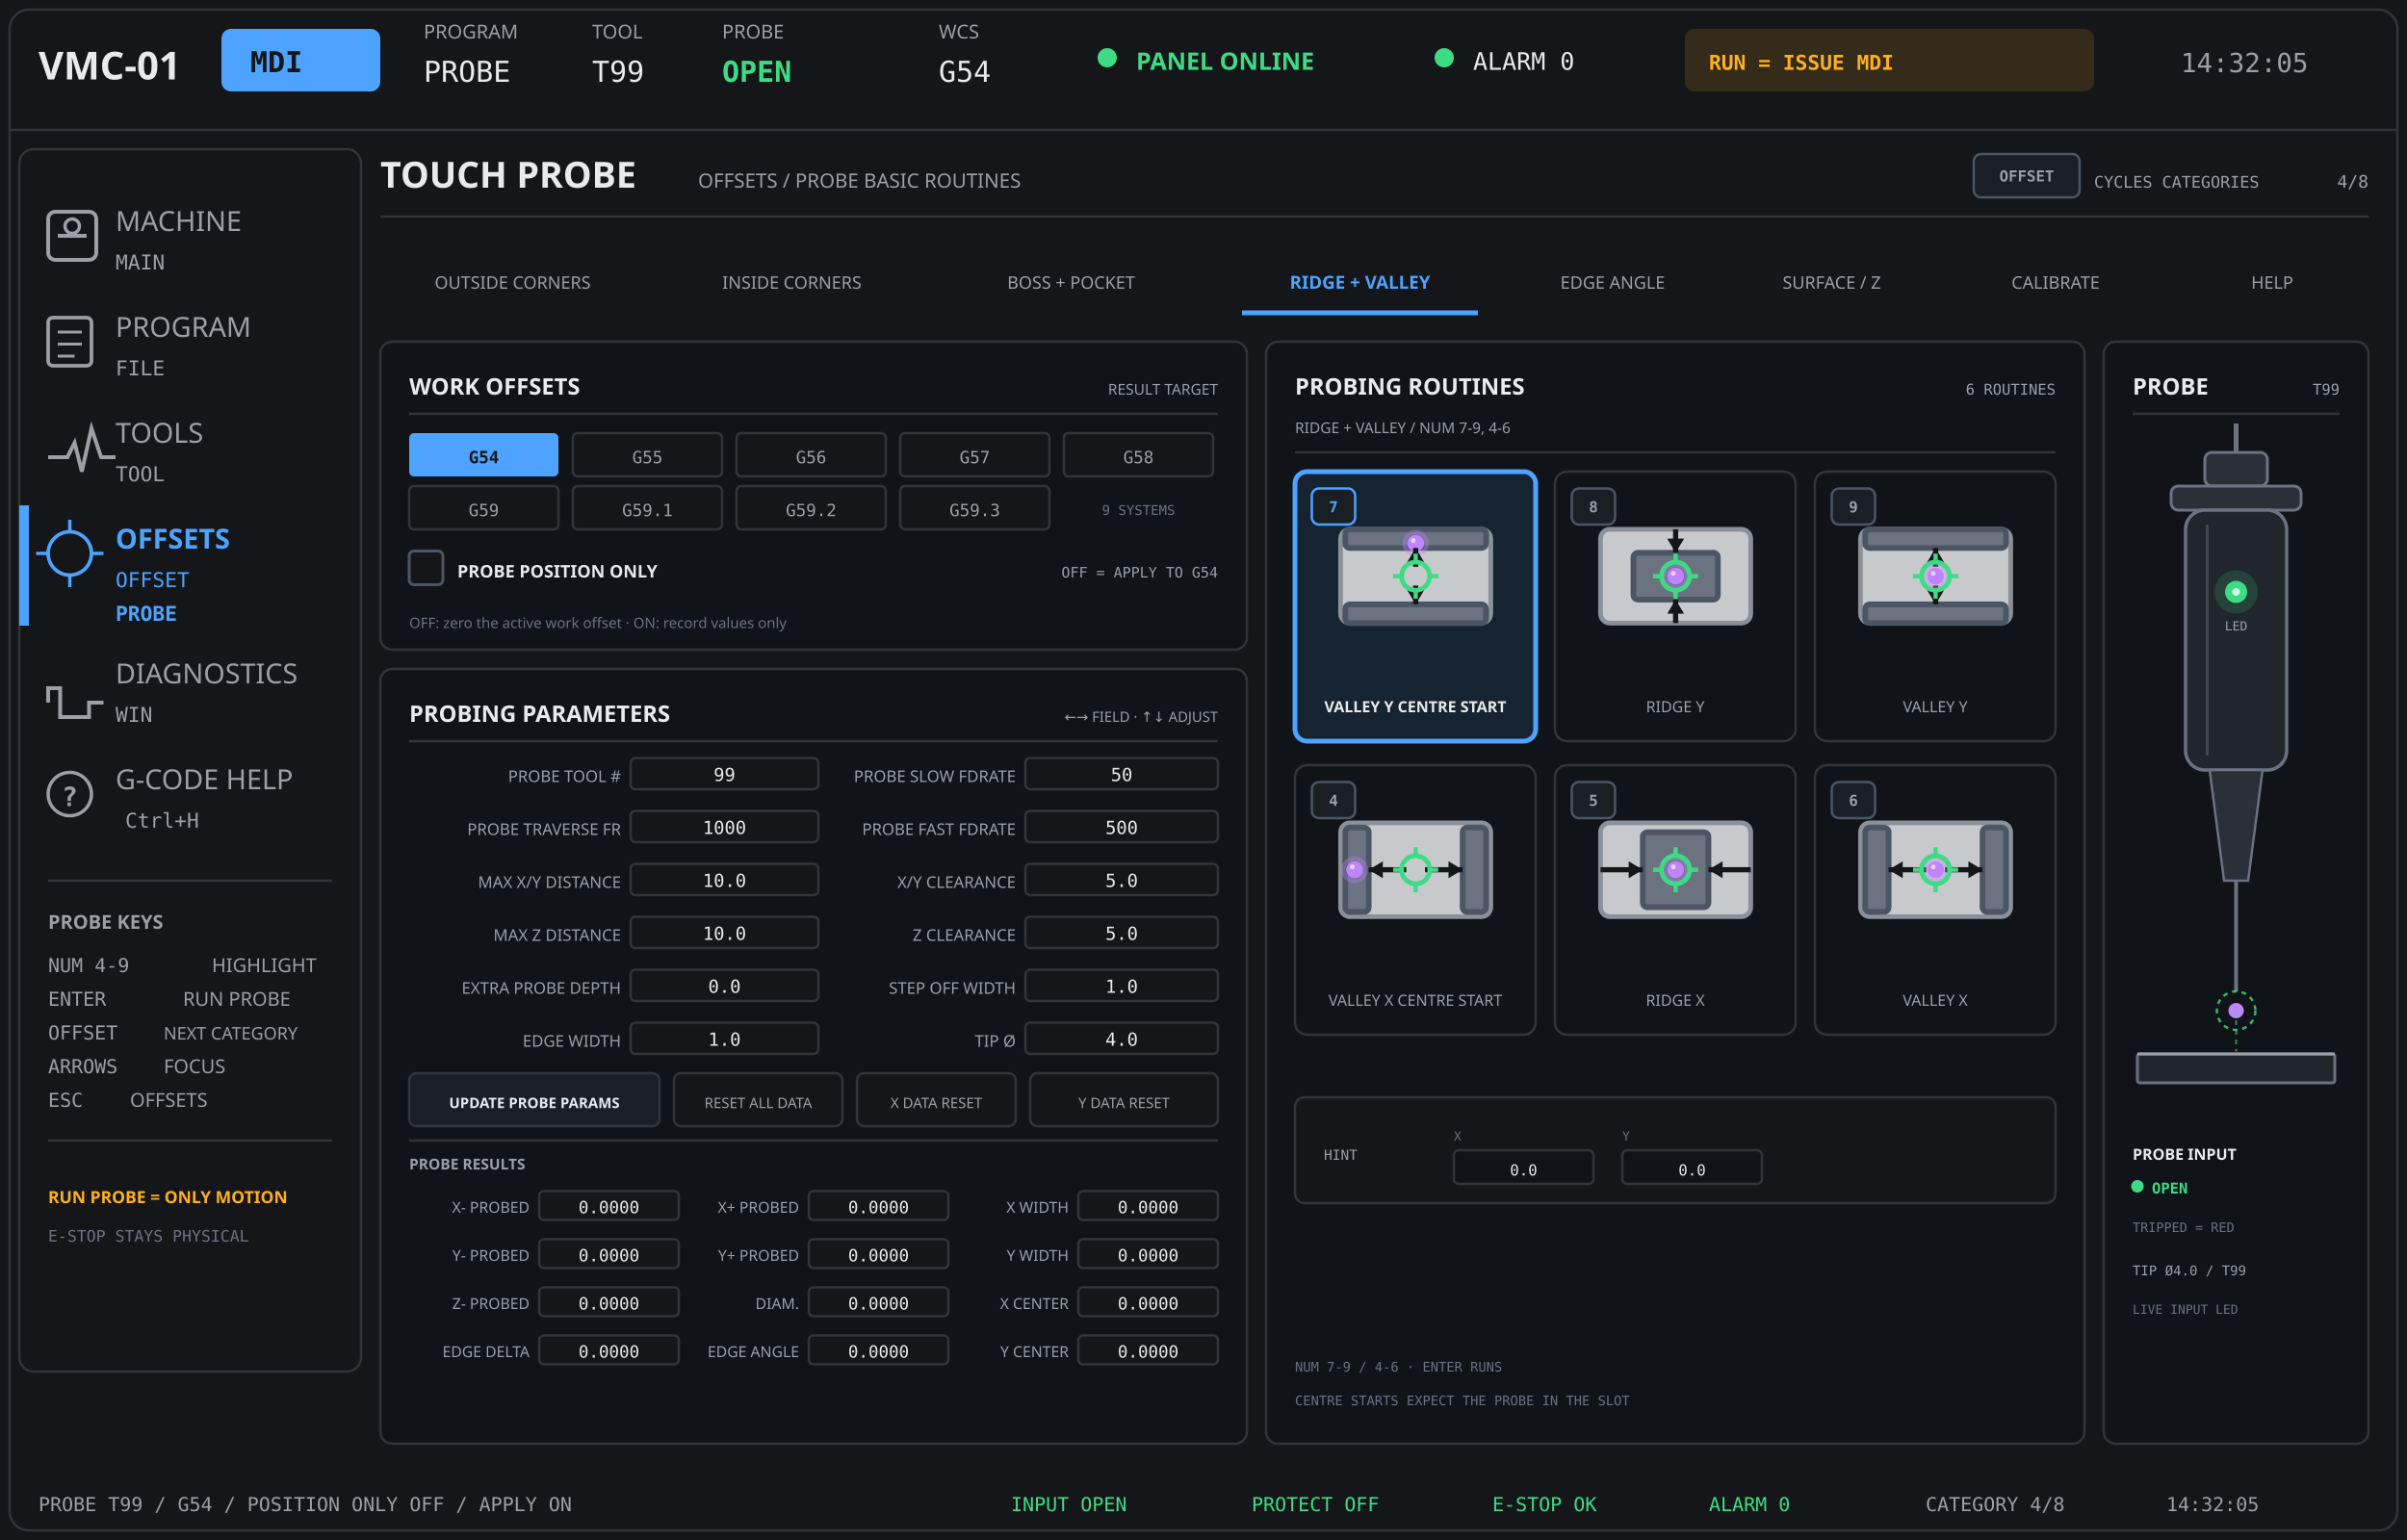
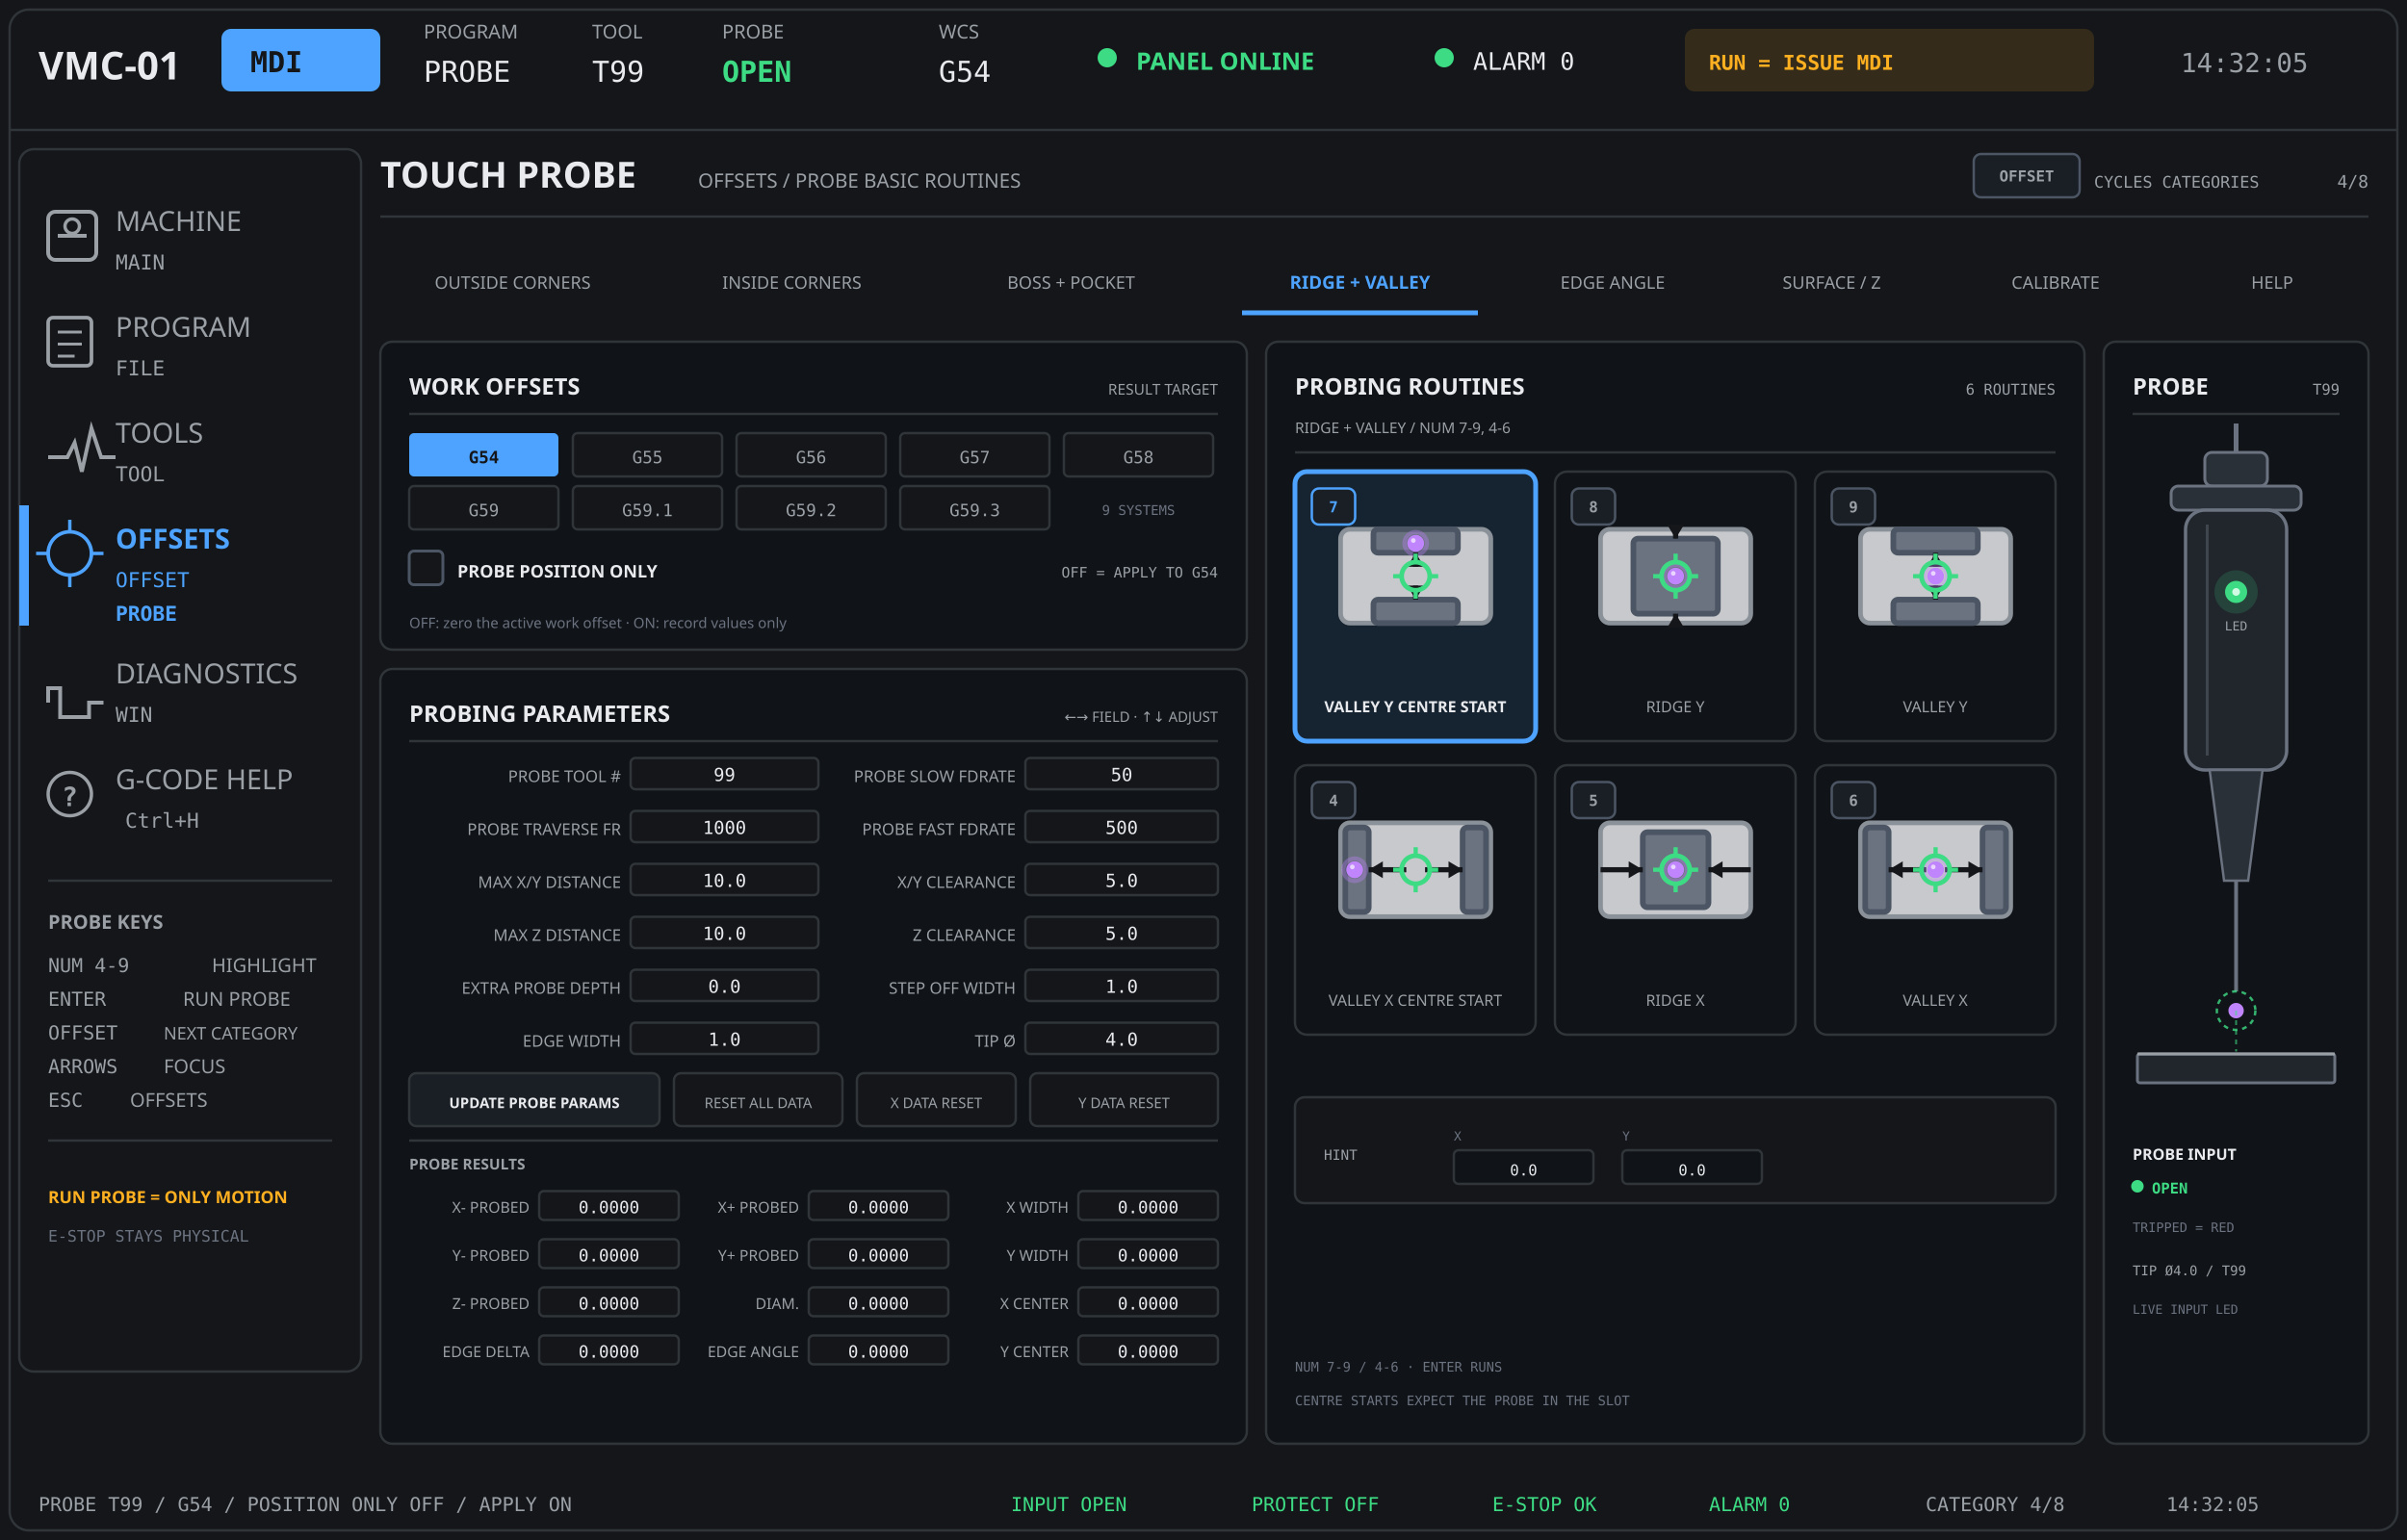
<svg xmlns="http://www.w3.org/2000/svg" viewBox="0 0 1000 640" width="1000" height="640">
  <rect x="0" y="0" width="1000" height="640" rx="0" fill="#141619" stroke="none" stroke-width="1" />
  <rect x="4" y="4" width="992" height="632" rx="8" fill="none" stroke="#30353a" stroke-width="1" />
  <line x1="4" y1="54" x2="996" y2="54" stroke="#30353a" stroke-width="1" />
  <text x="16" y="33" fill="#e8eaed" font-size="16" font-family="sans-serif" font-weight="700" text-anchor="start">VMC-01</text>
  <rect x="92" y="12" width="66" height="26" rx="4" fill="#4da3ff" stroke="none" stroke-width="1" />
  <text x="104" y="30" fill="#141619" font-size="12" font-family="monospace" font-weight="700" text-anchor="start">MDI</text>
  <text x="176" y="16" fill="#9aa0a6" font-size="8" font-family="sans-serif" text-anchor="start">PROGRAM</text>
  <text x="176" y="34" fill="#e8eaed" font-size="12" font-family="monospace" text-anchor="start">PROBE</text>
  <text x="246" y="16" fill="#9aa0a6" font-size="8" font-family="sans-serif" text-anchor="start">TOOL</text>
  <text x="246" y="34" fill="#e8eaed" font-size="12" font-family="monospace" text-anchor="start">T99</text>
  <text x="300" y="16" fill="#9aa0a6" font-size="8" font-family="sans-serif" text-anchor="start">PROBE</text>
  <text x="300" y="34" fill="#3ddc84" font-size="12" font-family="monospace" font-weight="700" text-anchor="start">OPEN</text>
  <text x="390" y="16" fill="#9aa0a6" font-size="8" font-family="sans-serif" text-anchor="start">WCS</text>
  <text x="390" y="34" fill="#e8eaed" font-size="12" font-family="monospace" text-anchor="start">G54</text>
  <circle cx="460" cy="24" r="4" fill="#3ddc84" />
  <text x="472" y="29" fill="#3ddc84" font-size="10" font-family="sans-serif" font-weight="700" text-anchor="start">PANEL ONLINE</text>
  <circle cx="600" cy="24" r="4" fill="#3ddc84" />
  <text x="612" y="29" fill="#e8eaed" font-size="10" font-family="monospace" text-anchor="start">ALARM 0</text>
  <rect x="700" y="12" width="170" height="26" rx="4" fill="#ffb020" stroke="none" stroke-width="0" opacity="0.14" />
  <text x="710" y="29" fill="#ffb020" font-size="8.5" font-family="monospace" font-weight="700" text-anchor="start">RUN = ISSUE MDI</text>
  <text x="906" y="30" fill="#9aa0a6" font-size="11" font-family="monospace" text-anchor="start">14:32:05</text>
  <rect x="8" y="62" width="142" height="508" rx="6" fill="#141619" stroke="#30353a" stroke-width="1" />
  <rect x="20" y="88" width="20" height="20" rx="3" fill="none" stroke="#9aa0a6" stroke-width="1.6" />
  <line x1="24" y1="98" x2="36" y2="98" stroke="#9aa0a6" stroke-width="1.6" />
  <circle cx="30" cy="94" r="3" fill="none" stroke="#9aa0a6" stroke-width="1.4" />
  <text x="48" y="96" fill="#9aa0a6" font-size="11.5" font-family="sans-serif" text-anchor="start">MACHINE</text>
  <text x="48" y="112" fill="#9aa0a6" font-size="8.5" font-family="monospace" text-anchor="start">MAIN</text>
  <rect x="20" y="132" width="18" height="20" rx="2" fill="none" stroke="#9aa0a6" stroke-width="1.5" />
  <line x1="24" y1="138" x2="34" y2="138" stroke="#9aa0a6" stroke-width="1.2" />
  <line x1="24" y1="143" x2="34" y2="143" stroke="#9aa0a6" stroke-width="1.2" />
  <line x1="24" y1="148" x2="31" y2="148" stroke="#9aa0a6" stroke-width="1.2" />
  <text x="48" y="140" fill="#9aa0a6" font-size="11.5" font-family="sans-serif" text-anchor="start">PROGRAM</text>
  <text x="48" y="156" fill="#9aa0a6" font-size="8.5" font-family="monospace" text-anchor="start">FILE</text>
  <path d="M20 190 L28 190 L31 184 L34 196 L38 178 L42 190 L48 190" fill="none" stroke="#9aa0a6" stroke-width="1.6" />
  <text x="48" y="184" fill="#9aa0a6" font-size="11.5" font-family="sans-serif" text-anchor="start">TOOLS</text>
  <text x="48" y="200" fill="#9aa0a6" font-size="8.5" font-family="monospace" text-anchor="start">TOOL</text>
  <rect x="8" y="210" width="4" height="50" rx="0" fill="#4da3ff" stroke="none" stroke-width="0" />
  <circle cx="29" cy="230" r="9" fill="none" stroke="#4da3ff" stroke-width="1.5" />
  <line x1="29" y1="216" x2="29" y2="221" stroke="#4da3ff" stroke-width="1.4" />
  <line x1="29" y1="239" x2="29" y2="244" stroke="#4da3ff" stroke-width="1.4" />
  <line x1="15" y1="230" x2="20" y2="230" stroke="#4da3ff" stroke-width="1.4" />
  <line x1="38" y1="230" x2="43" y2="230" stroke="#4da3ff" stroke-width="1.4" />
  <text x="48" y="228" fill="#4da3ff" font-size="11.5" font-family="sans-serif" font-weight="700" text-anchor="start">OFFSETS</text>
  <text x="48" y="244" fill="#4da3ff" font-size="8.5" font-family="monospace" text-anchor="start">OFFSET</text>
  <text x="48" y="258" fill="#4da3ff" font-size="8.5" font-family="monospace" font-weight="700" text-anchor="start">PROBE</text>
  <path d="M20 292 L20 286 L25 286 L25 298 L37 298 L37 292 L43 292" fill="none" stroke="#9aa0a6" stroke-width="1.6" />
  <text x="48" y="284" fill="#9aa0a6" font-size="11.5" font-family="sans-serif" text-anchor="start">DIAGNOSTICS</text>
  <text x="48" y="300" fill="#9aa0a6" font-size="8.5" font-family="monospace" text-anchor="start">WIN</text>
  <circle cx="29" cy="330" r="9" fill="none" stroke="#9aa0a6" stroke-width="1.4" />
  <text x="29" y="335" fill="#9aa0a6" font-size="11" font-family="monospace" font-weight="700" text-anchor="middle">?</text>
  <text x="48" y="328" fill="#9aa0a6" font-size="11.5" font-family="sans-serif" text-anchor="start">G-CODE HELP</text>
  <text x="52" y="344" fill="#9aa0a6" font-size="8.5" font-family="monospace" text-anchor="start">Ctrl+H</text>
  <line x1="20" y1="366" x2="138" y2="366" stroke="#30353a" stroke-width="1" />
  <text x="20" y="386" fill="#9aa0a6" font-size="8" font-family="sans-serif" font-weight="700" text-anchor="start">PROBE KEYS</text>
  <text x="20" y="404" fill="#9aa0a6" font-size="8" font-family="monospace" text-anchor="start">NUM 4-9</text>
  <text x="88" y="404" fill="#9aa0a6" font-size="8" font-family="sans-serif" text-anchor="start">HIGHLIGHT</text>
  <text x="20" y="418" fill="#9aa0a6" font-size="8" font-family="monospace" text-anchor="start">ENTER</text>
  <text x="76" y="418" fill="#9aa0a6" font-size="8" font-family="sans-serif" text-anchor="start">RUN PROBE</text>
  <text x="20" y="432" fill="#9aa0a6" font-size="8" font-family="monospace" text-anchor="start">OFFSET</text>
  <text x="68" y="432" fill="#9aa0a6" font-size="7.2" font-family="sans-serif" text-anchor="start">NEXT CATEGORY</text>
  <text x="20" y="446" fill="#9aa0a6" font-size="8" font-family="monospace" text-anchor="start">ARROWS</text>
  <text x="68" y="446" fill="#9aa0a6" font-size="8" font-family="sans-serif" text-anchor="start">FOCUS</text>
  <text x="20" y="460" fill="#9aa0a6" font-size="8" font-family="monospace" text-anchor="start">ESC</text>
  <text x="54" y="460" fill="#9aa0a6" font-size="8" font-family="sans-serif" text-anchor="start">OFFSETS</text>
  <line x1="20" y1="474" x2="138" y2="474" stroke="#30353a" stroke-width="1" />
  <text x="20" y="500" fill="#ffb020" font-size="7.0" font-family="sans-serif" font-weight="700" text-anchor="start">RUN PROBE = ONLY MOTION</text>
  <text x="20" y="516" fill="#6b7280" font-size="6.6" font-family="monospace" text-anchor="start">E-STOP STAYS PHYSICAL</text>
  <text x="158" y="78" fill="#e8eaed" font-size="15" font-family="sans-serif" font-weight="700" text-anchor="start">TOUCH PROBE</text>
  <text x="290" y="78" fill="#9aa0a6" font-size="8.2" font-family="sans-serif" text-anchor="start">OFFSETS / PROBE BASIC ROUTINES</text>
  <rect x="820" y="64" width="44" height="18" rx="3" fill="#1a1f25" stroke="#4b5563" stroke-width="1" />
  <text x="842.0" y="75.4" fill="#9aa0a6" font-size="6.3" font-family="monospace" font-weight="700" text-anchor="middle">OFFSET</text>
  <text x="870" y="78" fill="#9aa0a6" font-size="6.7" font-family="monospace" text-anchor="start">CYCLES CATEGORIES</text>
  <text x="984" y="78" fill="#9aa0a6" font-size="7.2" font-family="monospace" text-anchor="end">4/8</text>
  <line x1="158" y1="90" x2="984" y2="90" stroke="#30353a" stroke-width="1" />
  <text x="213.0" y="120" fill="#9aa0a6" font-size="7.2" font-family="sans-serif" text-anchor="middle">OUTSIDE CORNERS</text>
  <text x="329.0" y="120" fill="#9aa0a6" font-size="7.2" font-family="sans-serif" text-anchor="middle">INSIDE CORNERS</text>
  <text x="445.0" y="120" fill="#9aa0a6" font-size="7.2" font-family="sans-serif" text-anchor="middle">BOSS + POCKET</text>
  <text x="565.0" y="120" fill="#4da3ff" font-size="7.5" font-family="sans-serif" font-weight="700" text-anchor="middle">RIDGE + VALLEY</text>
  <line x1="516" y1="130" x2="614" y2="130" stroke="#4da3ff" stroke-width="2" />
  <text x="670.0" y="120" fill="#9aa0a6" font-size="7.2" font-family="sans-serif" text-anchor="middle">EDGE ANGLE</text>
  <text x="761.0" y="120" fill="#9aa0a6" font-size="7.2" font-family="sans-serif" text-anchor="middle">SURFACE / Z</text>
  <text x="854.0" y="120" fill="#9aa0a6" font-size="7.2" font-family="sans-serif" text-anchor="middle">CALIBRATE</text>
  <text x="944.0" y="120" fill="#9aa0a6" font-size="7.2" font-family="sans-serif" text-anchor="middle">HELP</text>
  <rect x="158" y="142" width="360" height="128" rx="5" fill="#101317" stroke="#30353a" stroke-width="1" />
  <text x="170" y="164" fill="#e8eaed" font-size="9.5" font-family="sans-serif" font-weight="700" text-anchor="start">WORK OFFSETS</text>
  <text x="506" y="164" fill="#9aa0a6" font-size="6.2" font-family="sans-serif" text-anchor="end">RESULT TARGET</text>
  <line x1="170" y1="172" x2="506" y2="172" stroke="#30353a" stroke-width="1" />
  <rect x="170" y="180" width="62" height="18" rx="2" fill="#4da3ff" stroke="none" stroke-width="1" />
  <text x="201" y="192.5" fill="#141619" font-size="7" font-family="monospace" font-weight="700" text-anchor="middle">G54</text>
  <rect x="238" y="180" width="62" height="18" rx="2" fill="#141619" stroke="#30353a" stroke-width="1" />
  <text x="269" y="192.5" fill="#9aa0a6" font-size="7" font-family="monospace" text-anchor="middle">G55</text>
  <rect x="306" y="180" width="62" height="18" rx="2" fill="#141619" stroke="#30353a" stroke-width="1" />
  <text x="337" y="192.5" fill="#9aa0a6" font-size="7" font-family="monospace" text-anchor="middle">G56</text>
  <rect x="374" y="180" width="62" height="18" rx="2" fill="#141619" stroke="#30353a" stroke-width="1" />
  <text x="405" y="192.5" fill="#9aa0a6" font-size="7" font-family="monospace" text-anchor="middle">G57</text>
  <rect x="442" y="180" width="62" height="18" rx="2" fill="#141619" stroke="#30353a" stroke-width="1" />
  <text x="473" y="192.5" fill="#9aa0a6" font-size="7" font-family="monospace" text-anchor="middle">G58</text>
  <rect x="170" y="202" width="62" height="18" rx="2" fill="#141619" stroke="#30353a" stroke-width="1" />
  <text x="201" y="214.5" fill="#9aa0a6" font-size="7" font-family="monospace" text-anchor="middle">G59</text>
  <rect x="238" y="202" width="62" height="18" rx="2" fill="#141619" stroke="#30353a" stroke-width="1" />
  <text x="269" y="214.5" fill="#9aa0a6" font-size="7" font-family="monospace" text-anchor="middle">G59.1</text>
  <rect x="306" y="202" width="62" height="18" rx="2" fill="#141619" stroke="#30353a" stroke-width="1" />
  <text x="337" y="214.5" fill="#9aa0a6" font-size="7" font-family="monospace" text-anchor="middle">G59.2</text>
  <rect x="374" y="202" width="62" height="18" rx="2" fill="#141619" stroke="#30353a" stroke-width="1" />
  <text x="405" y="214.5" fill="#9aa0a6" font-size="7" font-family="monospace" text-anchor="middle">G59.3</text>
  <text x="473" y="214" fill="#6b7280" font-size="5.6" font-family="monospace" text-anchor="middle">9 SYSTEMS</text>
  <rect x="170" y="229" width="14" height="14" rx="2" fill="#141619" stroke="#4b5563" stroke-width="1.2" />
  <text x="190" y="240" fill="#e8eaed" font-size="7.2" font-family="sans-serif" font-weight="700" text-anchor="start">PROBE POSITION ONLY</text>
  <text x="506" y="240" fill="#9aa0a6" font-size="6.0" font-family="monospace" text-anchor="end">OFF = APPLY TO G54</text>
  <text x="170" y="261" fill="#6b7280" font-size="6.0" font-family="sans-serif" text-anchor="start">OFF: zero the active work offset · ON: record values only</text>
  <rect x="158" y="278" width="360" height="322" rx="5" fill="#101317" stroke="#30353a" stroke-width="1" />
  <text x="170" y="300" fill="#e8eaed" font-size="9.5" font-family="sans-serif" font-weight="700" text-anchor="start">PROBING PARAMETERS</text>
  <text x="506" y="300" fill="#9aa0a6" font-size="5.9" font-family="sans-serif" text-anchor="end">←→ FIELD · ↑↓ ADJUST</text>
  <line x1="170" y1="308" x2="506" y2="308" stroke="#30353a" stroke-width="1" />
  <text x="258" y="325" fill="#9aa0a6" font-size="6.7" font-family="sans-serif" text-anchor="end">PROBE TOOL #</text>
  <rect x="262" y="315" width="78" height="13" rx="2" fill="#141619" stroke="#30353a" stroke-width="1" />
  <text x="301" y="324.6" fill="#e8eaed" font-size="7.5" font-family="monospace" text-anchor="middle">99</text>
  <text x="422" y="325" fill="#9aa0a6" font-size="6.7" font-family="sans-serif" text-anchor="end">PROBE SLOW FDRATE</text>
  <rect x="426" y="315" width="80" height="13" rx="2" fill="#141619" stroke="#30353a" stroke-width="1" />
  <text x="466" y="324.6" fill="#e8eaed" font-size="7.5" font-family="monospace" text-anchor="middle">50</text>
  <text x="258" y="347" fill="#9aa0a6" font-size="6.7" font-family="sans-serif" text-anchor="end">PROBE TRAVERSE FR</text>
  <rect x="262" y="337" width="78" height="13" rx="2" fill="#141619" stroke="#30353a" stroke-width="1" />
  <text x="301" y="346.6" fill="#e8eaed" font-size="7.5" font-family="monospace" text-anchor="middle">1000</text>
  <text x="422" y="347" fill="#9aa0a6" font-size="6.7" font-family="sans-serif" text-anchor="end">PROBE FAST FDRATE</text>
  <rect x="426" y="337" width="80" height="13" rx="2" fill="#141619" stroke="#30353a" stroke-width="1" />
  <text x="466" y="346.6" fill="#e8eaed" font-size="7.5" font-family="monospace" text-anchor="middle">500</text>
  <text x="258" y="369" fill="#9aa0a6" font-size="6.7" font-family="sans-serif" text-anchor="end">MAX X/Y DISTANCE</text>
  <rect x="262" y="359" width="78" height="13" rx="2" fill="#141619" stroke="#30353a" stroke-width="1" />
  <text x="301" y="368.6" fill="#e8eaed" font-size="7.5" font-family="monospace" text-anchor="middle">10.0</text>
  <text x="422" y="369" fill="#9aa0a6" font-size="6.7" font-family="sans-serif" text-anchor="end">X/Y CLEARANCE</text>
  <rect x="426" y="359" width="80" height="13" rx="2" fill="#141619" stroke="#30353a" stroke-width="1" />
  <text x="466" y="368.6" fill="#e8eaed" font-size="7.5" font-family="monospace" text-anchor="middle">5.0</text>
  <text x="258" y="391" fill="#9aa0a6" font-size="6.7" font-family="sans-serif" text-anchor="end">MAX Z DISTANCE</text>
  <rect x="262" y="381" width="78" height="13" rx="2" fill="#141619" stroke="#30353a" stroke-width="1" />
  <text x="301" y="390.6" fill="#e8eaed" font-size="7.5" font-family="monospace" text-anchor="middle">10.0</text>
  <text x="422" y="391" fill="#9aa0a6" font-size="6.7" font-family="sans-serif" text-anchor="end">Z CLEARANCE</text>
  <rect x="426" y="381" width="80" height="13" rx="2" fill="#141619" stroke="#30353a" stroke-width="1" />
  <text x="466" y="390.6" fill="#e8eaed" font-size="7.5" font-family="monospace" text-anchor="middle">5.0</text>
  <text x="258" y="413" fill="#9aa0a6" font-size="6.7" font-family="sans-serif" text-anchor="end">EXTRA PROBE DEPTH</text>
  <rect x="262" y="403" width="78" height="13" rx="2" fill="#141619" stroke="#30353a" stroke-width="1" />
  <text x="301" y="412.6" fill="#e8eaed" font-size="7.5" font-family="monospace" text-anchor="middle">0.0</text>
  <text x="422" y="413" fill="#9aa0a6" font-size="6.7" font-family="sans-serif" text-anchor="end">STEP OFF WIDTH</text>
  <rect x="426" y="403" width="80" height="13" rx="2" fill="#141619" stroke="#30353a" stroke-width="1" />
  <text x="466" y="412.6" fill="#e8eaed" font-size="7.5" font-family="monospace" text-anchor="middle">1.0</text>
  <text x="258" y="435" fill="#9aa0a6" font-size="6.7" font-family="sans-serif" text-anchor="end">EDGE WIDTH</text>
  <rect x="262" y="425" width="78" height="13" rx="2" fill="#141619" stroke="#30353a" stroke-width="1" />
  <text x="301" y="434.6" fill="#e8eaed" font-size="7.5" font-family="monospace" text-anchor="middle">1.0</text>
  <text x="422" y="435" fill="#9aa0a6" font-size="6.7" font-family="sans-serif" text-anchor="end">TIP Ø</text>
  <rect x="426" y="425" width="80" height="13" rx="2" fill="#141619" stroke="#30353a" stroke-width="1" />
  <text x="466" y="434.6" fill="#e8eaed" font-size="7.5" font-family="monospace" text-anchor="middle">4.0</text>
  <rect x="170" y="446" width="104" height="22" rx="3" fill="#1a1f25" stroke="#30353a" stroke-width="1" />
  <text x="222" y="460.5" fill="#e8eaed" font-size="6.0" font-family="sans-serif" font-weight="700" text-anchor="middle">UPDATE PROBE PARAMS</text>
  <rect x="280" y="446" width="70" height="22" rx="3" fill="#141619" stroke="#30353a" stroke-width="1" />
  <text x="315" y="460.5" fill="#9aa0a6" font-size="6.0" font-family="sans-serif" text-anchor="middle">RESET ALL DATA</text>
  <rect x="356" y="446" width="66" height="22" rx="3" fill="#141619" stroke="#30353a" stroke-width="1" />
  <text x="389" y="460.5" fill="#9aa0a6" font-size="6.0" font-family="sans-serif" text-anchor="middle">X DATA RESET</text>
  <rect x="428" y="446" width="78" height="22" rx="3" fill="#141619" stroke="#30353a" stroke-width="1" />
  <text x="467" y="460.5" fill="#9aa0a6" font-size="6.0" font-family="sans-serif" text-anchor="middle">Y DATA RESET</text>
  <line x1="170" y1="474" x2="506" y2="474" stroke="#30353a" stroke-width="1" />
  <text x="170" y="486" fill="#9aa0a6" font-size="6.2" font-family="sans-serif" font-weight="700" text-anchor="start">PROBE RESULTS</text>
  <text x="220" y="504" fill="#9aa0a6" font-size="6.3" font-family="sans-serif" text-anchor="end">X- PROBED</text>
  <rect x="224" y="495" width="58" height="12" rx="2" fill="#141619" stroke="#30353a" stroke-width="1" />
  <text x="253" y="504.2" fill="#e8eaed" font-size="7.0" font-family="monospace" text-anchor="middle">0.0000</text>
  <text x="332" y="504" fill="#9aa0a6" font-size="6.3" font-family="sans-serif" text-anchor="end">X+ PROBED</text>
  <rect x="336" y="495" width="58" height="12" rx="2" fill="#141619" stroke="#30353a" stroke-width="1" />
  <text x="365" y="504.2" fill="#e8eaed" font-size="7.0" font-family="monospace" text-anchor="middle">0.0000</text>
  <text x="444" y="504" fill="#9aa0a6" font-size="6.3" font-family="sans-serif" text-anchor="end">X WIDTH</text>
  <rect x="448" y="495" width="58" height="12" rx="2" fill="#141619" stroke="#30353a" stroke-width="1" />
  <text x="477" y="504.2" fill="#e8eaed" font-size="7.0" font-family="monospace" text-anchor="middle">0.0000</text>
  <text x="220" y="524" fill="#9aa0a6" font-size="6.3" font-family="sans-serif" text-anchor="end">Y- PROBED</text>
  <rect x="224" y="515" width="58" height="12" rx="2" fill="#141619" stroke="#30353a" stroke-width="1" />
  <text x="253" y="524.2" fill="#e8eaed" font-size="7.0" font-family="monospace" text-anchor="middle">0.0000</text>
  <text x="332" y="524" fill="#9aa0a6" font-size="6.3" font-family="sans-serif" text-anchor="end">Y+ PROBED</text>
  <rect x="336" y="515" width="58" height="12" rx="2" fill="#141619" stroke="#30353a" stroke-width="1" />
  <text x="365" y="524.2" fill="#e8eaed" font-size="7.0" font-family="monospace" text-anchor="middle">0.0000</text>
  <text x="444" y="524" fill="#9aa0a6" font-size="6.3" font-family="sans-serif" text-anchor="end">Y WIDTH</text>
  <rect x="448" y="515" width="58" height="12" rx="2" fill="#141619" stroke="#30353a" stroke-width="1" />
  <text x="477" y="524.2" fill="#e8eaed" font-size="7.0" font-family="monospace" text-anchor="middle">0.0000</text>
  <text x="220" y="544" fill="#9aa0a6" font-size="6.3" font-family="sans-serif" text-anchor="end">Z- PROBED</text>
  <rect x="224" y="535" width="58" height="12" rx="2" fill="#141619" stroke="#30353a" stroke-width="1" />
  <text x="253" y="544.2" fill="#e8eaed" font-size="7.0" font-family="monospace" text-anchor="middle">0.0000</text>
  <text x="332" y="544" fill="#9aa0a6" font-size="6.3" font-family="sans-serif" text-anchor="end">DIAM.</text>
  <rect x="336" y="535" width="58" height="12" rx="2" fill="#141619" stroke="#30353a" stroke-width="1" />
  <text x="365" y="544.2" fill="#e8eaed" font-size="7.0" font-family="monospace" text-anchor="middle">0.0000</text>
  <text x="444" y="544" fill="#9aa0a6" font-size="6.3" font-family="sans-serif" text-anchor="end">X CENTER</text>
  <rect x="448" y="535" width="58" height="12" rx="2" fill="#141619" stroke="#30353a" stroke-width="1" />
  <text x="477" y="544.2" fill="#e8eaed" font-size="7.0" font-family="monospace" text-anchor="middle">0.0000</text>
  <text x="220" y="564" fill="#9aa0a6" font-size="6.3" font-family="sans-serif" text-anchor="end">EDGE DELTA</text>
  <rect x="224" y="555" width="58" height="12" rx="2" fill="#141619" stroke="#30353a" stroke-width="1" />
  <text x="253" y="564.2" fill="#e8eaed" font-size="7.0" font-family="monospace" text-anchor="middle">0.0000</text>
  <text x="332" y="564" fill="#9aa0a6" font-size="6.3" font-family="sans-serif" text-anchor="end">EDGE ANGLE</text>
  <rect x="336" y="555" width="58" height="12" rx="2" fill="#141619" stroke="#30353a" stroke-width="1" />
  <text x="365" y="564.2" fill="#e8eaed" font-size="7.0" font-family="monospace" text-anchor="middle">0.0000</text>
  <text x="444" y="564" fill="#9aa0a6" font-size="6.3" font-family="sans-serif" text-anchor="end">Y CENTER</text>
  <rect x="448" y="555" width="58" height="12" rx="2" fill="#141619" stroke="#30353a" stroke-width="1" />
  <text x="477" y="564.2" fill="#e8eaed" font-size="7.0" font-family="monospace" text-anchor="middle">0.0000</text>
  <rect x="874" y="142" width="110" height="458" rx="5" fill="#101317" stroke="#30353a" stroke-width="1" />
  <text x="886" y="164" fill="#e8eaed" font-size="9.5" font-family="sans-serif" font-weight="700" text-anchor="start">PROBE</text>
  <text x="972" y="164" fill="#9aa0a6" font-size="6.2" font-family="monospace" text-anchor="end">T99</text>
  <line x1="886" y1="172" x2="972" y2="172" stroke="#30353a" stroke-width="1" />
  <line x1="929" y1="176" x2="929" y2="188" stroke="#6b7280" stroke-width="2" />
  <rect x="916" y="188" width="26" height="14" rx="3" fill="#2a3037" stroke="#6b7280" stroke-width="1.2" />
  <rect x="902" y="202" width="54" height="10" rx="3" fill="#2a3037" stroke="#6b7280" stroke-width="1.2" />
  <rect x="908" y="212" width="42" height="108" rx="8" fill="#20262c" stroke="#6b7280" stroke-width="1.4" />
  <line x1="917" y1="218" x2="917" y2="314" stroke="#3f464e" stroke-width="1.2" />
  <circle cx="929" cy="246" r="9" fill="#3ddc84" opacity="0.16" />
  <circle cx="929" cy="246" r="4.6" fill="#3ddc84" />
  <circle cx="929" cy="246" r="1.6" fill="#d1fae5" />
  <text x="929" y="262" fill="#9aa0a6" font-size="5.2" font-family="monospace" text-anchor="middle">LED</text>
  <path d="M918 320 L940 320 L934 366 L924 366 Z" fill="#2a3037" stroke="#6b7280" stroke-width="1" />
  <line x1="929" y1="366" x2="929" y2="412" stroke="#6b7280" stroke-width="1.6" />
  <circle cx="929" cy="420" r="3.2" fill="#c084fc" />
  <circle cx="929" cy="420" r="8" fill="none" stroke="#3ddc84" stroke-width="1" stroke-dasharray="2 2" opacity="0.8" />
  <line x1="929" y1="420" x2="929" y2="437" stroke="#3ddc84" stroke-width="0.8" stroke-dasharray="2 2" opacity="0.6" />
  <rect x="888" y="438" width="82" height="12" rx="1" fill="#20262c" stroke="#6b7280" stroke-width="1.2" />
  <line x1="888" y1="438" x2="970" y2="438" stroke="#9aa0a6" stroke-width="1.2" />
  <text x="886" y="482" fill="#e8eaed" font-size="6.4" font-family="sans-serif" font-weight="700" text-anchor="start">PROBE INPUT</text>
  <circle cx="888" cy="493" r="2.6" fill="#3ddc84" />
  <text x="894" y="496" fill="#3ddc84" font-size="6.2" font-family="monospace" font-weight="700" text-anchor="start">OPEN</text>
  <text x="886" y="512" fill="#6b7280" font-size="5.4" font-family="monospace" text-anchor="start">TRIPPED = RED</text>
  <text x="886" y="530" fill="#9aa0a6" font-size="5.6" font-family="monospace" text-anchor="start">TIP Ø4.0 / T99</text>
  <text x="886" y="546" fill="#6b7280" font-size="5.2" font-family="monospace" text-anchor="start">LIVE INPUT LED</text>
  <rect x="526" y="142" width="340" height="458" rx="5" fill="#101317" stroke="#30353a" stroke-width="1" />
  <text x="538" y="164" fill="#e8eaed" font-size="9.5" font-family="sans-serif" font-weight="700" text-anchor="start">PROBING ROUTINES</text>
  <text x="854" y="164" fill="#9aa0a6" font-size="6.2" font-family="monospace" text-anchor="end">6 ROUTINES</text>
  <text x="538" y="180" fill="#9aa0a6" font-size="6.2" font-family="sans-serif" text-anchor="start">RIDGE + VALLEY / NUM 7-9, 4-6</text>
  <line x1="538" y1="188" x2="854" y2="188" stroke="#30353a" stroke-width="1" />
  <rect x="538" y="196" width="100" height="112" rx="5" fill="#4da3ff" fill-opacity="0.11" stroke="#4da3ff" stroke-width="2" />
  <rect x="545" y="203" width="18" height="15" rx="3" fill="#1a1f25" stroke="#4da3ff" stroke-width="1" />
  <text x="554.0" y="212.9" fill="#4da3ff" font-size="6.3" font-family="monospace" font-weight="700" text-anchor="middle">7</text>
  <g transform="translate(555.0,218) scale(1.95)">
    <rect x="1" y="1" width="32" height="20" rx="2" fill="#c7c9cc" stroke="#8b9198" stroke-width="1" />
-     <rect x="2" y="1" width="30" height="4" rx="1" fill="#6b7280" stroke="#4b5563" stroke-width="1.2" />
-     <rect x="2" y="17" width="30" height="4" rx="1" fill="#6b7280" stroke="#4b5563" stroke-width="1.2" />
+     <rect x="8" y="1" width="18" height="5" rx="1" fill="#6b7280" stroke="#4b5563" stroke-width="1.2" />
+     <rect x="8" y="16" width="18" height="5" rx="1" fill="#6b7280" stroke="#4b5563" stroke-width="1.2" />
    <circle cx="17" cy="4" r="2.4" fill="none" stroke="#c084fc" stroke-width="0.9" opacity="0.35" />
    <circle cx="17" cy="4" r="1.8" fill="#c084fc" />
    <circle cx="16.5" cy="3.4" r="0.5" fill="#e9d5ff" />
-     <line x1="17" y1="9" x2="17" y2="5" stroke="#141619" stroke-width="1.1" />
-     <polygon points="17,5 15.2,8 18.8,8" fill="#141619" />
-     <line x1="17" y1="13" x2="17" y2="17" stroke="#141619" stroke-width="1.1" />
-     <polygon points="17,17 15.2,14 18.8,14" fill="#141619" />
+     <line x1="17" y1="9" x2="17" y2="6" stroke="#141619" stroke-width="1.1" />
+     <polygon points="17,6 15.2,9 18.8,9" fill="#141619" />
+     <line x1="17" y1="13" x2="17" y2="16" stroke="#141619" stroke-width="1.1" />
+     <polygon points="17,16 15.2,13 18.8,13" fill="#141619" />
    <circle cx="17" cy="11" r="3.0" fill="none" stroke="#3ddc84" stroke-width="1.0" />
    <line x1="17" y1="8.0" x2="17" y2="6.2" stroke="#3ddc84" stroke-width="0.9" />
    <line x1="17" y1="14.0" x2="17" y2="15.8" stroke="#3ddc84" stroke-width="0.9" />
    <line x1="14.0" y1="11" x2="12.2" y2="11" stroke="#3ddc84" stroke-width="0.9" />
    <line x1="20.0" y1="11" x2="21.8" y2="11" stroke="#3ddc84" stroke-width="0.9" />
  </g>
  <text x="588.0" y="296" fill="#e8eaed" font-size="6.4" font-family="sans-serif" font-weight="700" text-anchor="middle">VALLEY Y CENTRE START</text>
  <rect x="646" y="196" width="100" height="112" rx="5" fill="#101317" stroke="#30353a" stroke-width="1" />
  <rect x="653" y="203" width="18" height="15" rx="3" fill="#1a1f25" stroke="#4b5563" stroke-width="1" />
  <text x="662.0" y="212.9" fill="#9aa0a6" font-size="6.3" font-family="monospace" font-weight="700" text-anchor="middle">8</text>
  <g transform="translate(663.0,218) scale(1.95)">
    <rect x="1" y="1" width="32" height="20" rx="2" fill="#c7c9cc" stroke="#8b9198" stroke-width="1" />
-     <rect x="8" y="6" width="18" height="10" rx="1" fill="#6b7280" stroke="#4b5563" stroke-width="1.2" />
-     <line x1="17" y1="1" x2="17" y2="6" stroke="#141619" stroke-width="1.1" />
-     <polygon points="17,6 15.2,3 18.8,3" fill="#141619" />
-     <line x1="17" y1="21" x2="17" y2="16" stroke="#141619" stroke-width="1.1" />
-     <polygon points="17,16 15.2,19 18.8,19" fill="#141619" />
+     <rect x="8" y="3" width="18" height="16" rx="1" fill="#6b7280" stroke="#4b5563" stroke-width="1.2" />
+     <line x1="17" y1="1" x2="17" y2="3" stroke="#141619" stroke-width="1.1" />
+     <polygon points="17,3 15.2,0 18.8,0" fill="#141619" />
+     <line x1="17" y1="21" x2="17" y2="19" stroke="#141619" stroke-width="1.1" />
+     <polygon points="17,19 15.2,22 18.8,22" fill="#141619" />
    <circle cx="17" cy="11" r="2.4" fill="none" stroke="#c084fc" stroke-width="0.9" opacity="0.35" />
    <circle cx="17" cy="11" r="1.8" fill="#c084fc" />
    <circle cx="16.5" cy="10.4" r="0.5" fill="#e9d5ff" />
    <circle cx="17" cy="11" r="3.0" fill="none" stroke="#3ddc84" stroke-width="1.0" />
    <line x1="17" y1="8.0" x2="17" y2="6.2" stroke="#3ddc84" stroke-width="0.9" />
    <line x1="17" y1="14.0" x2="17" y2="15.8" stroke="#3ddc84" stroke-width="0.9" />
    <line x1="14.0" y1="11" x2="12.2" y2="11" stroke="#3ddc84" stroke-width="0.9" />
    <line x1="20.0" y1="11" x2="21.8" y2="11" stroke="#3ddc84" stroke-width="0.9" />
  </g>
  <text x="696.0" y="296" fill="#9aa0a6" font-size="6.4" font-family="sans-serif" text-anchor="middle">RIDGE Y</text>
  <rect x="754" y="196" width="100" height="112" rx="5" fill="#101317" stroke="#30353a" stroke-width="1" />
  <rect x="761" y="203" width="18" height="15" rx="3" fill="#1a1f25" stroke="#4b5563" stroke-width="1" />
  <text x="770.0" y="212.9" fill="#9aa0a6" font-size="6.3" font-family="monospace" font-weight="700" text-anchor="middle">9</text>
  <g transform="translate(771.0,218) scale(1.95)">
    <rect x="1" y="1" width="32" height="20" rx="2" fill="#c7c9cc" stroke="#8b9198" stroke-width="1" />
-     <rect x="2" y="1" width="30" height="4" rx="1" fill="#6b7280" stroke="#4b5563" stroke-width="1.2" />
-     <rect x="2" y="17" width="30" height="4" rx="1" fill="#6b7280" stroke="#4b5563" stroke-width="1.2" />
-     <line x1="17" y1="9" x2="17" y2="5" stroke="#141619" stroke-width="1.1" />
-     <polygon points="17,5 15.2,8 18.8,8" fill="#141619" />
-     <line x1="17" y1="13" x2="17" y2="17" stroke="#141619" stroke-width="1.1" />
-     <polygon points="17,17 15.2,14 18.8,14" fill="#141619" />
+     <rect x="8" y="1" width="18" height="5" rx="1" fill="#6b7280" stroke="#4b5563" stroke-width="1.2" />
+     <rect x="8" y="16" width="18" height="5" rx="1" fill="#6b7280" stroke="#4b5563" stroke-width="1.2" />
+     <line x1="17" y1="9" x2="17" y2="6" stroke="#141619" stroke-width="1.1" />
+     <polygon points="17,6 15.2,9 18.8,9" fill="#141619" />
+     <line x1="17" y1="13" x2="17" y2="16" stroke="#141619" stroke-width="1.1" />
+     <polygon points="17,16 15.2,13 18.8,13" fill="#141619" />
    <circle cx="17" cy="11" r="2.4" fill="none" stroke="#c084fc" stroke-width="0.9" opacity="0.35" />
    <circle cx="17" cy="11" r="1.8" fill="#c084fc" />
    <circle cx="16.5" cy="10.4" r="0.5" fill="#e9d5ff" />
    <circle cx="17" cy="11" r="3.0" fill="none" stroke="#3ddc84" stroke-width="1.0" />
    <line x1="17" y1="8.0" x2="17" y2="6.2" stroke="#3ddc84" stroke-width="0.9" />
    <line x1="17" y1="14.0" x2="17" y2="15.8" stroke="#3ddc84" stroke-width="0.9" />
    <line x1="14.0" y1="11" x2="12.2" y2="11" stroke="#3ddc84" stroke-width="0.9" />
    <line x1="20.0" y1="11" x2="21.8" y2="11" stroke="#3ddc84" stroke-width="0.9" />
  </g>
  <text x="804.0" y="296" fill="#9aa0a6" font-size="6.4" font-family="sans-serif" text-anchor="middle">VALLEY Y</text>
  <rect x="538" y="318" width="100" height="112" rx="5" fill="#101317" stroke="#30353a" stroke-width="1" />
  <rect x="545" y="325" width="18" height="15" rx="3" fill="#1a1f25" stroke="#4b5563" stroke-width="1" />
  <text x="554.0" y="334.9" fill="#9aa0a6" font-size="6.3" font-family="monospace" font-weight="700" text-anchor="middle">4</text>
  <g transform="translate(555.0,340) scale(1.95)">
    <rect x="1" y="1" width="32" height="20" rx="2" fill="#c7c9cc" stroke="#8b9198" stroke-width="1" />
    <rect x="2" y="2" width="5" height="18" rx="1" fill="#6b7280" stroke="#4b5563" stroke-width="1.2" />
    <rect x="27" y="2" width="5" height="18" rx="1" fill="#6b7280" stroke="#4b5563" stroke-width="1.2" />
    <circle cx="4" cy="11" r="2.4" fill="none" stroke="#c084fc" stroke-width="0.9" opacity="0.35" />
    <circle cx="4" cy="11" r="1.8" fill="#c084fc" />
    <circle cx="3.5" cy="10.4" r="0.5" fill="#e9d5ff" />
    <line x1="15" y1="11" x2="7" y2="11" stroke="#141619" stroke-width="1.1" />
    <polygon points="7,11 10,9.2 10,12.8" fill="#141619" />
    <line x1="19" y1="11" x2="27" y2="11" stroke="#141619" stroke-width="1.1" />
    <polygon points="27,11 24,9.2 24,12.8" fill="#141619" />
    <circle cx="17" cy="11" r="3.0" fill="none" stroke="#3ddc84" stroke-width="1.0" />
    <line x1="17" y1="8.0" x2="17" y2="6.2" stroke="#3ddc84" stroke-width="0.9" />
    <line x1="17" y1="14.0" x2="17" y2="15.8" stroke="#3ddc84" stroke-width="0.9" />
    <line x1="14.0" y1="11" x2="12.2" y2="11" stroke="#3ddc84" stroke-width="0.9" />
    <line x1="20.0" y1="11" x2="21.8" y2="11" stroke="#3ddc84" stroke-width="0.9" />
  </g>
  <text x="588.0" y="418" fill="#9aa0a6" font-size="6.4" font-family="sans-serif" text-anchor="middle">VALLEY X CENTRE START</text>
  <rect x="646" y="318" width="100" height="112" rx="5" fill="#101317" stroke="#30353a" stroke-width="1" />
  <rect x="653" y="325" width="18" height="15" rx="3" fill="#1a1f25" stroke="#4b5563" stroke-width="1" />
  <text x="662.0" y="334.9" fill="#9aa0a6" font-size="6.3" font-family="monospace" font-weight="700" text-anchor="middle">5</text>
  <g transform="translate(663.0,340) scale(1.95)">
    <rect x="1" y="1" width="32" height="20" rx="2" fill="#c7c9cc" stroke="#8b9198" stroke-width="1" />
    <rect x="10" y="3" width="14" height="16" rx="1" fill="#6b7280" stroke="#4b5563" stroke-width="1.2" />
    <line x1="1" y1="11" x2="10" y2="11" stroke="#141619" stroke-width="1.1" />
    <polygon points="10,11 7,9.2 7,12.8" fill="#141619" />
    <line x1="33" y1="11" x2="24" y2="11" stroke="#141619" stroke-width="1.1" />
    <polygon points="24,11 27,9.2 27,12.8" fill="#141619" />
    <circle cx="17" cy="11" r="2.4" fill="none" stroke="#c084fc" stroke-width="0.9" opacity="0.35" />
    <circle cx="17" cy="11" r="1.8" fill="#c084fc" />
    <circle cx="16.5" cy="10.4" r="0.5" fill="#e9d5ff" />
    <circle cx="17" cy="11" r="3.0" fill="none" stroke="#3ddc84" stroke-width="1.0" />
    <line x1="17" y1="8.0" x2="17" y2="6.2" stroke="#3ddc84" stroke-width="0.9" />
    <line x1="17" y1="14.0" x2="17" y2="15.8" stroke="#3ddc84" stroke-width="0.9" />
    <line x1="14.0" y1="11" x2="12.2" y2="11" stroke="#3ddc84" stroke-width="0.9" />
    <line x1="20.0" y1="11" x2="21.8" y2="11" stroke="#3ddc84" stroke-width="0.9" />
  </g>
  <text x="696.0" y="418" fill="#9aa0a6" font-size="6.4" font-family="sans-serif" text-anchor="middle">RIDGE X</text>
  <rect x="754" y="318" width="100" height="112" rx="5" fill="#101317" stroke="#30353a" stroke-width="1" />
  <rect x="761" y="325" width="18" height="15" rx="3" fill="#1a1f25" stroke="#4b5563" stroke-width="1" />
  <text x="770.0" y="334.9" fill="#9aa0a6" font-size="6.3" font-family="monospace" font-weight="700" text-anchor="middle">6</text>
  <g transform="translate(771.0,340) scale(1.95)">
    <rect x="1" y="1" width="32" height="20" rx="2" fill="#c7c9cc" stroke="#8b9198" stroke-width="1" />
    <rect x="2" y="2" width="5" height="18" rx="1" fill="#6b7280" stroke="#4b5563" stroke-width="1.2" />
    <rect x="27" y="2" width="5" height="18" rx="1" fill="#6b7280" stroke="#4b5563" stroke-width="1.2" />
    <line x1="15" y1="11" x2="7" y2="11" stroke="#141619" stroke-width="1.1" />
    <polygon points="7,11 10,9.2 10,12.8" fill="#141619" />
    <line x1="19" y1="11" x2="27" y2="11" stroke="#141619" stroke-width="1.1" />
    <polygon points="27,11 24,9.2 24,12.8" fill="#141619" />
    <circle cx="17" cy="11" r="2.4" fill="none" stroke="#c084fc" stroke-width="0.9" opacity="0.35" />
    <circle cx="17" cy="11" r="1.8" fill="#c084fc" />
    <circle cx="16.5" cy="10.4" r="0.5" fill="#e9d5ff" />
    <circle cx="17" cy="11" r="3.0" fill="none" stroke="#3ddc84" stroke-width="1.0" />
    <line x1="17" y1="8.0" x2="17" y2="6.2" stroke="#3ddc84" stroke-width="0.9" />
    <line x1="17" y1="14.0" x2="17" y2="15.8" stroke="#3ddc84" stroke-width="0.9" />
    <line x1="14.0" y1="11" x2="12.2" y2="11" stroke="#3ddc84" stroke-width="0.9" />
    <line x1="20.0" y1="11" x2="21.8" y2="11" stroke="#3ddc84" stroke-width="0.9" />
  </g>
  <text x="804.0" y="418" fill="#9aa0a6" font-size="6.4" font-family="sans-serif" text-anchor="middle">VALLEY X</text>
  <rect x="538" y="456" width="316" height="44" rx="4" fill="#141619" stroke="#30353a" stroke-width="1" />
  <text x="550" y="482" fill="#9aa0a6" font-size="5.8" font-family="monospace" text-anchor="start">HINT</text>
  <text x="604" y="474" fill="#6b7280" font-size="5.2" font-family="monospace" text-anchor="start">X</text>
  <rect x="604" y="478" width="58" height="14" rx="2" fill="#101317" stroke="#30353a" stroke-width="1" />
  <text x="633" y="488.5" fill="#e8eaed" font-size="6.3" font-family="monospace" text-anchor="middle">0.0</text>
  <text x="674" y="474" fill="#6b7280" font-size="5.2" font-family="monospace" text-anchor="start">Y</text>
  <rect x="674" y="478" width="58" height="14" rx="2" fill="#101317" stroke="#30353a" stroke-width="1" />
  <text x="703" y="488.5" fill="#e8eaed" font-size="6.3" font-family="monospace" text-anchor="middle">0.0</text>
  <text x="538" y="570" fill="#6b7280" font-size="5.5" font-family="monospace" text-anchor="start">NUM 7-9 / 4-6  ·  ENTER RUNS</text>
  <text x="538" y="584" fill="#6b7280" font-size="5.5" font-family="monospace" text-anchor="start">CENTRE STARTS EXPECT THE PROBE IN THE SLOT</text>
  <text x="16" y="628" fill="#9aa0a6" font-size="8" font-family="monospace" text-anchor="start">PROBE T99 / G54 / POSITION ONLY OFF / APPLY ON</text>
  <text x="420" y="628" fill="#3ddc84" font-size="8" font-family="monospace" text-anchor="start">INPUT OPEN</text>
  <text x="520" y="628" fill="#3ddc84" font-size="8" font-family="monospace" text-anchor="start">PROTECT OFF</text>
  <text x="620" y="628" fill="#3ddc84" font-size="8" font-family="monospace" text-anchor="start">E-STOP OK</text>
  <text x="710" y="628" fill="#3ddc84" font-size="8" font-family="monospace" text-anchor="start">ALARM 0</text>
  <text x="800" y="628" fill="#9aa0a6" font-size="8" font-family="monospace" text-anchor="start">CATEGORY 4/8</text>
  <text x="900" y="628" fill="#9aa0a6" font-size="8" font-family="monospace" text-anchor="start">14:32:05</text>
</svg>
